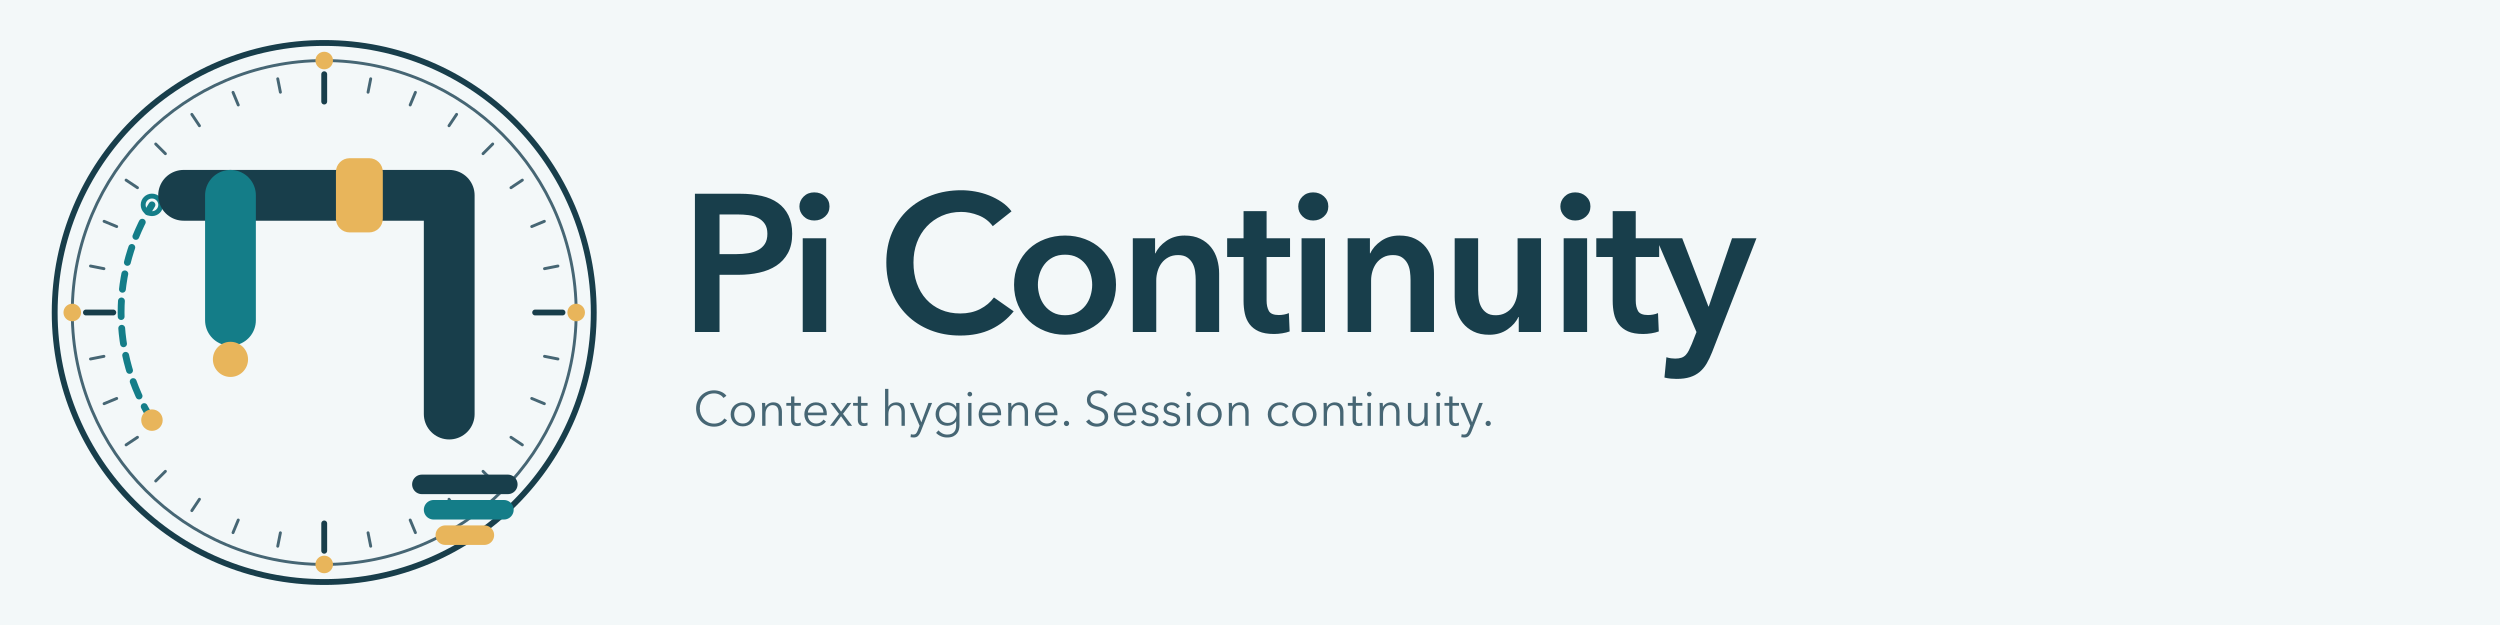
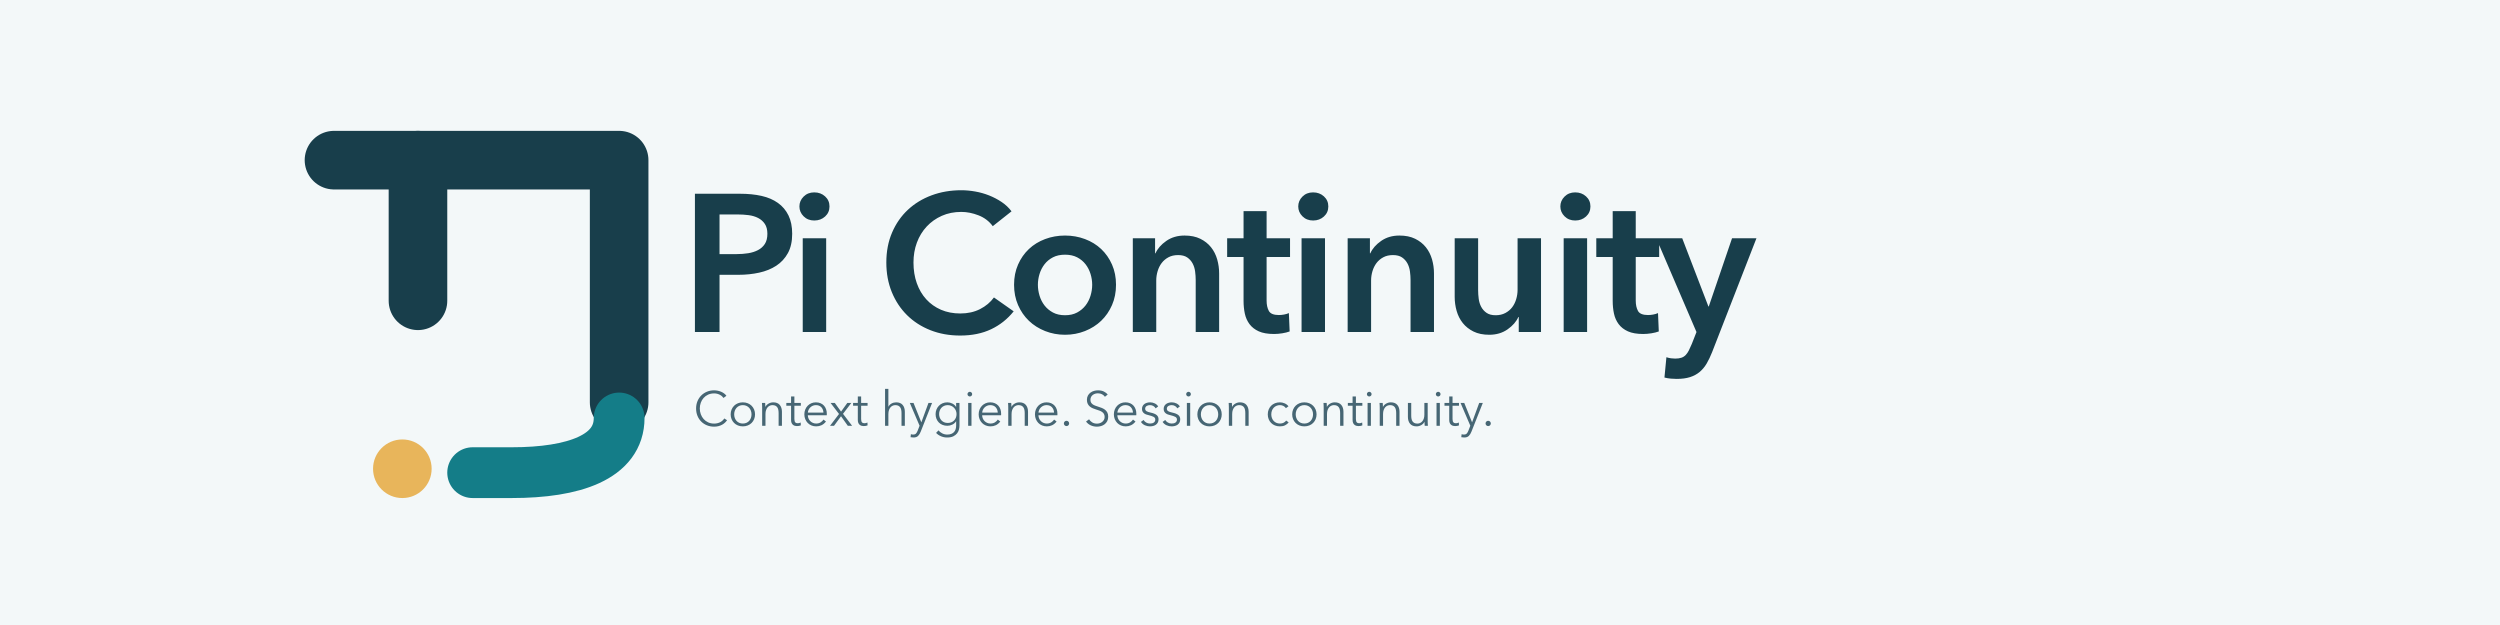
<svg xmlns="http://www.w3.org/2000/svg" width="1280" height="320" viewBox="0 0 1280 320" role="img" aria-labelledby="title description">
  <path fill="#f3f8f9" stroke="none" d="M 0 0 L 1280 0 L 1280 320 L 0 320 Z" />
-   <g transform="translate(6 0)">
+   <g transform="translate(84 0)">
    <g id="continuity-mark">
-       <circle cx="160" cy="160" r="138" fill="none" stroke="#183e4b" stroke-width="3" />
-       <circle cx="160" cy="160" r="129" fill="none" stroke="#466674" stroke-width="1.5" />
-       <path fill="none" stroke="#183e4b" stroke-width="3" stroke-linecap="round" d="M 160 38 L 160 52" />
-       <path fill="none" stroke="#466674" stroke-width="1.5" stroke-linecap="round" d="M 183.8 40.34 L 182.44 47.21" />
-       <path fill="none" stroke="#466674" stroke-width="1.5" stroke-linecap="round" d="M 206.69 47.29 L 204.01 53.75" />
-       <path fill="none" stroke="#466674" stroke-width="1.5" stroke-linecap="round" d="M 227.78 58.56 L 223.89 64.38" />
-       <path fill="none" stroke="#466674" stroke-width="1.5" stroke-linecap="round" d="M 246.27 73.73 L 241.32 78.68" />
-       <path fill="none" stroke="#466674" stroke-width="1.5" stroke-linecap="round" d="M 261.44 92.22 L 255.62 96.11" />
-       <path fill="none" stroke="#466674" stroke-width="1.5" stroke-linecap="round" d="M 272.71 113.31 L 266.25 115.99" />
-       <path fill="none" stroke="#466674" stroke-width="1.5" stroke-linecap="round" d="M 279.66 136.2 L 272.79 137.56" />
-       <path fill="none" stroke="#183e4b" stroke-width="3" stroke-linecap="round" d="M 282 160 L 268 160" />
-       <path fill="none" stroke="#466674" stroke-width="1.5" stroke-linecap="round" d="M 279.66 183.8 L 272.79 182.44" />
-       <path fill="none" stroke="#466674" stroke-width="1.5" stroke-linecap="round" d="M 272.71 206.69 L 266.25 204.01" />
-       <path fill="none" stroke="#466674" stroke-width="1.5" stroke-linecap="round" d="M 261.44 227.78 L 255.62 223.89" />
-       <path fill="none" stroke="#466674" stroke-width="1.5" stroke-linecap="round" d="M 246.27 246.27 L 241.32 241.32" />
-       <path fill="none" stroke="#466674" stroke-width="1.5" stroke-linecap="round" d="M 227.78 261.44 L 223.89 255.62" />
-       <path fill="none" stroke="#466674" stroke-width="1.5" stroke-linecap="round" d="M 206.69 272.71 L 204.01 266.25" />
-       <path fill="none" stroke="#466674" stroke-width="1.5" stroke-linecap="round" d="M 183.8 279.66 L 182.44 272.79" />
-       <path fill="none" stroke="#183e4b" stroke-width="3" stroke-linecap="round" d="M 160 282 L 160 268" />
-       <path fill="none" stroke="#466674" stroke-width="1.5" stroke-linecap="round" d="M 136.2 279.66 L 137.56 272.79" />
-       <path fill="none" stroke="#466674" stroke-width="1.5" stroke-linecap="round" d="M 113.31 272.71 L 115.99 266.25" />
-       <path fill="none" stroke="#466674" stroke-width="1.5" stroke-linecap="round" d="M 92.22 261.44 L 96.11 255.62" />
-       <path fill="none" stroke="#466674" stroke-width="1.5" stroke-linecap="round" d="M 73.73 246.27 L 78.68 241.32" />
-       <path fill="none" stroke="#466674" stroke-width="1.5" stroke-linecap="round" d="M 58.56 227.78 L 64.38 223.89" />
-       <path fill="none" stroke="#466674" stroke-width="1.5" stroke-linecap="round" d="M 47.29 206.69 L 53.75 204.01" />
-       <path fill="none" stroke="#466674" stroke-width="1.5" stroke-linecap="round" d="M 40.34 183.8 L 47.21 182.44" />
-       <path fill="none" stroke="#183e4b" stroke-width="3" stroke-linecap="round" d="M 38 160 L 52 160" />
-       <path fill="none" stroke="#466674" stroke-width="1.5" stroke-linecap="round" d="M 40.34 136.2 L 47.21 137.56" />
-       <path fill="none" stroke="#466674" stroke-width="1.5" stroke-linecap="round" d="M 47.29 113.31 L 53.75 115.99" />
-       <path fill="none" stroke="#466674" stroke-width="1.5" stroke-linecap="round" d="M 58.56 92.22 L 64.38 96.11" />
-       <path fill="none" stroke="#466674" stroke-width="1.5" stroke-linecap="round" d="M 73.73 73.73 L 78.68 78.68" />
-       <path fill="none" stroke="#466674" stroke-width="1.5" stroke-linecap="round" d="M 92.22 58.56 L 96.11 64.38" />
-       <path fill="none" stroke="#466674" stroke-width="1.5" stroke-linecap="round" d="M 113.31 47.29 L 115.99 53.75" />
-       <path fill="none" stroke="#466674" stroke-width="1.5" stroke-linecap="round" d="M 136.2 40.34 L 137.56 47.21" />
-       <circle cx="160" cy="31" r="4.5" fill="#e8b55b" stroke="none" />
-       <circle cx="289" cy="160" r="4.5" fill="#e8b55b" stroke="none" />
-       <circle cx="160" cy="289" r="4.5" fill="#e8b55b" stroke="none" />
-       <circle cx="31" cy="160" r="4.5" fill="#e8b55b" stroke="none" />
-       <path fill="none" stroke="#147d88" stroke-width="3.5" stroke-linecap="round" stroke-dasharray="8 6" d="M 71.8 215.11 A 104 104 0 0 1 71.8 104.89" />
-       <circle cx="71.8" cy="215.11" r="5.5" fill="#e8b55b" stroke="none" />
-       <circle cx="71.8" cy="104.89" r="4.5" fill="none" stroke="#147d88" stroke-width="2.5" />
-       <path fill="none" stroke="#183e4b" stroke-width="26" stroke-linecap="round" stroke-linejoin="round" d="M 88 100 L 224 100 L 224 212" />
-       <rect fill="#e8b55b" stroke="none" x="166" y="81" width="24" height="38" rx="7" />
-       <path fill="none" stroke="#147d88" stroke-width="26" stroke-linecap="round" d="M 112 100 L 112 164" />
-       <circle cx="112" cy="184" r="9" fill="#e8b55b" stroke="none" />
-       <path fill="none" stroke="#183e4b" stroke-width="10" stroke-linecap="round" d="M 210 248 L 254 248" />
-       <path fill="none" stroke="#147d88" stroke-width="10" stroke-linecap="round" d="M 216 261 L 252 261" />
-       <path fill="none" stroke="#e8b55b" stroke-width="10" stroke-linecap="round" d="M 222 274 L 242 274" />
+       <path fill="none" stroke="#183e4b" stroke-width="30" stroke-linecap="round" stroke-linejoin="round" d="M 87 82 L 233 82 L 233 206" />
+       <path fill="none" stroke="#183e4b" stroke-width="30" stroke-linecap="round" d="M 130 82 L 130 154" />
+       <path fill="none" stroke="#147d88" stroke-width="26" stroke-linecap="round" d="M 233 214 C 233 234 210 242 178 242 L 158 242" />
+       <circle cx="122" cy="240" r="15" fill="#e8b55b" stroke="none" />
    </g>
  </g>
  <g id="wordmark">
    <g>
      <path fill="#183e4b" stroke="none" d="M 355.8 99.2 L 378.9 99.2 Q 385 99.2 389.9 100.3 Q 394.8 101.4 398.3 103.9 Q 401.8 106.4 403.7 110.3 Q 405.6 114.2 405.6 119.7 Q 405.6 125.6 403.4 129.6 Q 401.2 133.6 397.45 136.05 Q 393.7 138.5 388.7 139.6 Q 383.7 140.7 378.1 140.7 L 368.4 140.7 L 368.4 170 L 355.8 170 L 355.8 99.2 Z M 377.2 130.1 Q 380.3 130.1 383.1 129.65 Q 385.9 129.2 388.1 128.05 Q 390.3 126.9 391.6 124.9 Q 392.9 122.9 392.9 119.7 Q 392.9 116.6 391.6 114.65 Q 390.3 112.7 388.15 111.6 Q 386 110.5 383.25 110.15 Q 380.5 109.8 377.6 109.8 L 368.4 109.8 L 368.4 130.1 L 377.2 130.1 Z M 411 122 L 423 122 L 423 170 L 411 170 L 411 122 Z M 409.3 105.7 Q 409.3 102.8 411.45 100.65 Q 413.6 98.5 416.9 98.5 Q 420.2 98.5 422.45 100.55 Q 424.7 102.6 424.7 105.7 Q 424.7 108.8 422.45 110.85 Q 420.2 112.9 416.9 112.9 Q 413.6 112.9 411.45 110.75 Q 409.3 108.6 409.3 105.7 Z M 508.3 115.8 Q 505.5 112 501 110.25 Q 496.5 108.5 492.2 108.5 Q 486.7 108.5 482.2 110.5 Q 477.7 112.5 474.45 116 Q 471.2 119.5 469.45 124.2 Q 467.7 128.9 467.7 134.4 Q 467.7 140.2 469.4 145 Q 471.1 149.8 474.25 153.25 Q 477.4 156.7 481.8 158.6 Q 486.2 160.5 491.7 160.5 Q 497.4 160.5 501.8 158.25 Q 506.2 156 508.9 152.3 L 519 159.4 Q 514.3 165.3 507.5 168.55 Q 500.7 171.8 491.6 171.8 Q 483.3 171.8 476.35 169.05 Q 469.4 166.3 464.4 161.35 Q 459.4 156.4 456.6 149.55 Q 453.8 142.7 453.8 134.4 Q 453.8 125.9 456.75 119.05 Q 459.7 112.2 464.85 107.4 Q 470 102.6 477 100 Q 484 97.4 492.2 97.4 Q 495.6 97.4 499.3 98.05 Q 503 98.7 506.4 100.05 Q 509.8 101.4 512.8 103.4 Q 515.8 105.4 517.9 108.2 L 508.3 115.8 Z M 519.2 145.8 Q 519.2 140.1 521.25 135.45 Q 523.3 130.8 526.8 127.5 Q 530.3 124.2 535.1 122.4 Q 539.9 120.6 545.3 120.6 Q 550.7 120.6 555.5 122.4 Q 560.3 124.2 563.8 127.5 Q 567.3 130.8 569.35 135.45 Q 571.4 140.1 571.4 145.8 Q 571.4 151.5 569.35 156.2 Q 567.3 160.9 563.8 164.25 Q 560.3 167.6 555.5 169.5 Q 550.7 171.4 545.3 171.4 Q 539.9 171.4 535.1 169.5 Q 530.3 167.6 526.8 164.25 Q 523.3 160.9 521.25 156.2 Q 519.2 151.5 519.2 145.8 Z M 531.4 145.8 Q 531.4 148.6 532.25 151.4 Q 533.1 154.2 534.8 156.4 Q 536.5 158.6 539.1 160 Q 541.7 161.4 545.3 161.4 Q 548.9 161.4 551.5 160 Q 554.1 158.6 555.8 156.4 Q 557.5 154.2 558.35 151.4 Q 559.2 148.6 559.2 145.8 Q 559.2 143 558.35 140.25 Q 557.5 137.5 555.8 135.3 Q 554.1 133.1 551.5 131.75 Q 548.9 130.4 545.3 130.4 Q 541.7 130.4 539.1 131.75 Q 536.5 133.1 534.8 135.3 Q 533.1 137.5 532.25 140.25 Q 531.4 143 531.4 145.8 Z M 580 122 L 591.4 122 L 591.4 129.7 L 591.6 129.7 Q 593.2 126.1 597.15 123.35 Q 601.1 120.6 606.5 120.6 Q 611.2 120.6 614.55 122.25 Q 617.9 123.9 620.05 126.6 Q 622.2 129.3 623.2 132.8 Q 624.2 136.3 624.2 140 L 624.2 170 L 612.2 170 L 612.2 143.4 Q 612.2 141.3 611.9 139 Q 611.6 136.7 610.6 134.85 Q 609.6 133 607.85 131.8 Q 606.1 130.6 603.2 130.6 Q 600.3 130.6 598.2 131.75 Q 596.1 132.9 594.75 134.7 Q 593.4 136.5 592.7 138.85 Q 592 141.2 592 143.6 L 592 170 L 580 170 L 580 122 Z M 628.3 131.6 L 628.3 122 L 636.7 122 L 636.7 108.1 L 648.5 108.1 L 648.5 122 L 660.5 122 L 660.5 131.6 L 648.5 131.6 L 648.5 153.9 Q 648.5 157.1 649.65 159.2 Q 650.8 161.3 654.8 161.3 Q 656 161.3 657.4 161.05 Q 658.8 160.8 659.9 160.3 L 660.3 169.7 Q 658.7 170.3 656.5 170.65 Q 654.3 171 652.3 171 Q 647.5 171 644.5 169.65 Q 641.5 168.3 639.75 165.95 Q 638 163.6 637.35 160.55 Q 636.7 157.5 636.7 154 L 636.7 131.6 L 628.3 131.6 Z M 666.4 122 L 678.4 122 L 678.4 170 L 666.4 170 L 666.4 122 Z M 664.7 105.7 Q 664.7 102.8 666.85 100.65 Q 669 98.5 672.3 98.5 Q 675.6 98.5 677.85 100.55 Q 680.1 102.6 680.1 105.7 Q 680.1 108.8 677.85 110.85 Q 675.6 112.9 672.3 112.9 Q 669 112.9 666.85 110.75 Q 664.7 108.6 664.7 105.7 Z M 690 122 L 701.4 122 L 701.4 129.7 L 701.6 129.7 Q 703.2 126.1 707.15 123.35 Q 711.1 120.6 716.5 120.6 Q 721.2 120.6 724.55 122.25 Q 727.9 123.9 730.05 126.6 Q 732.2 129.3 733.2 132.8 Q 734.2 136.3 734.2 140 L 734.2 170 L 722.2 170 L 722.2 143.4 Q 722.2 141.3 721.9 139 Q 721.6 136.7 720.6 134.85 Q 719.6 133 717.85 131.8 Q 716.1 130.6 713.2 130.6 Q 710.3 130.6 708.2 131.75 Q 706.1 132.9 704.75 134.7 Q 703.4 136.5 702.7 138.85 Q 702 141.2 702 143.6 L 702 170 L 690 170 L 690 122 Z M 789 170 L 777.6 170 L 777.6 162.3 L 777.4 162.3 Q 775.8 165.9 771.85 168.65 Q 767.9 171.4 762.5 171.4 Q 757.8 171.4 754.45 169.75 Q 751.1 168.1 748.95 165.4 Q 746.8 162.7 745.8 159.2 Q 744.8 155.7 744.8 152 L 744.8 122 L 756.8 122 L 756.8 148.6 Q 756.8 150.7 757.1 153 Q 757.4 155.3 758.4 157.15 Q 759.4 159 761.15 160.2 Q 762.9 161.4 765.8 161.4 Q 768.6 161.4 770.75 160.25 Q 772.9 159.1 774.25 157.3 Q 775.6 155.5 776.3 153.15 Q 777 150.8 777 148.4 L 777 122 L 789 122 L 789 170 Z M 800.6 122 L 812.6 122 L 812.6 170 L 800.6 170 L 800.6 122 Z M 798.9 105.7 Q 798.9 102.8 801.05 100.65 Q 803.2 98.5 806.5 98.5 Q 809.8 98.5 812.05 100.55 Q 814.3 102.6 814.3 105.7 Q 814.3 108.8 812.05 110.85 Q 809.8 112.9 806.5 112.9 Q 803.2 112.9 801.05 110.75 Q 798.9 108.6 798.9 105.7 Z M 817.3 131.6 L 817.3 122 L 825.7 122 L 825.7 108.1 L 837.5 108.1 L 837.5 122 L 849.5 122 L 849.5 131.6 L 837.5 131.6 L 837.5 153.9 Q 837.5 157.1 838.65 159.2 Q 839.8 161.3 843.8 161.3 Q 845 161.3 846.4 161.05 Q 847.8 160.8 848.9 160.3 L 849.3 169.7 Q 847.7 170.3 845.5 170.65 Q 843.3 171 841.3 171 Q 836.5 171 833.5 169.65 Q 830.5 168.3 828.75 165.95 Q 827 163.6 826.35 160.55 Q 825.7 157.5 825.7 154 L 825.7 131.6 L 817.3 131.6 Z M 848 122 L 861.3 122 L 874.7 156.9 L 874.9 156.9 L 886.8 122 L 899.3 122 L 876.6 180.3 Q 875.3 183.6 873.8 186.15 Q 872.3 188.7 870.2 190.45 Q 868.1 192.2 865.25 193.1 Q 862.4 194 858.4 194 Q 856.9 194 855.35 193.85 Q 853.8 193.7 852.2 193.3 L 853.2 182.9 Q 854.4 183.3 855.55 183.45 Q 856.7 183.6 857.7 183.6 Q 859.6 183.6 860.9 183.15 Q 862.2 182.7 863.1 181.75 Q 864 180.8 864.7 179.4 Q 865.4 178 866.2 176.1 L 868.6 170 L 848 122 Z" />
    </g>
  </g>
  <g id="descriptor">
    <g>
      <path fill="#466674" stroke="none" d="M 372.25 215.15 Q 371.8 215.825 371.163 216.425 Q 370.525 217.025 369.688 217.475 Q 368.85 217.925 367.838 218.188 Q 366.825 218.45 365.625 218.45 Q 363.625 218.45 361.925 217.75 Q 360.225 217.05 359 215.813 Q 357.775 214.575 357.087 212.875 Q 356.4 211.175 356.4 209.15 Q 356.4 207.125 357.1 205.425 Q 357.8 203.725 359.038 202.488 Q 360.275 201.25 361.962 200.55 Q 363.65 199.85 365.625 199.85 Q 366.6 199.85 367.538 200.05 Q 368.475 200.25 369.3 200.612 Q 370.125 200.975 370.8 201.488 Q 371.475 202 371.925 202.65 L 370.425 203.75 Q 370.15 203.325 369.688 202.9 Q 369.225 202.475 368.6 202.15 Q 367.975 201.825 367.238 201.625 Q 366.5 201.425 365.65 201.425 Q 363.925 201.425 362.563 202.05 Q 361.2 202.675 360.25 203.738 Q 359.3 204.8 358.8 206.2 Q 358.3 207.6 358.3 209.15 Q 358.3 210.7 358.813 212.1 Q 359.325 213.5 360.275 214.563 Q 361.225 215.625 362.587 216.25 Q 363.95 216.875 365.65 216.875 Q 367.175 216.875 368.55 216.25 Q 369.925 215.625 370.85 214.25 L 372.25 215.15 Z M 386.575 212.15 Q 386.575 213.475 386.112 214.6 Q 385.65 215.725 384.825 216.55 Q 384 217.375 382.85 217.837 Q 381.7 218.3 380.325 218.3 Q 378.975 218.3 377.825 217.837 Q 376.675 217.375 375.85 216.55 Q 375.025 215.725 374.563 214.6 Q 374.1 213.475 374.1 212.15 Q 374.1 210.825 374.563 209.7 Q 375.025 208.575 375.85 207.75 Q 376.675 206.925 377.825 206.462 Q 378.975 206 380.325 206 Q 381.7 206 382.85 206.462 Q 384 206.925 384.825 207.75 Q 385.65 208.575 386.112 209.7 Q 386.575 210.825 386.575 212.15 Z M 384.775 212.15 Q 384.775 211.175 384.462 210.313 Q 384.15 209.45 383.575 208.813 Q 383 208.175 382.175 207.8 Q 381.35 207.425 380.325 207.425 Q 379.3 207.425 378.488 207.8 Q 377.675 208.175 377.1 208.813 Q 376.525 209.45 376.212 210.313 Q 375.9 211.175 375.9 212.15 Q 375.9 213.125 376.212 213.988 Q 376.525 214.85 377.1 215.488 Q 377.675 216.125 378.488 216.488 Q 379.3 216.85 380.325 216.85 Q 381.35 216.85 382.175 216.488 Q 383 216.125 383.575 215.488 Q 384.15 214.85 384.462 213.988 Q 384.775 213.125 384.775 212.15 Z M 391.75 206.3 Q 391.8 206.775 391.825 207.35 Q 391.85 207.925 391.85 208.3 L 391.9 208.3 Q 392.4 207.275 393.525 206.638 Q 394.65 206 395.9 206 Q 398.125 206 399.238 207.325 Q 400.35 208.65 400.35 210.825 L 400.35 218 L 398.65 218 L 398.65 211.525 Q 398.65 210.6 398.5 209.85 Q 398.35 209.1 397.987 208.563 Q 397.625 208.025 397.012 207.725 Q 396.4 207.425 395.475 207.425 Q 394.8 207.425 394.163 207.7 Q 393.525 207.975 393.025 208.537 Q 392.525 209.1 392.225 209.963 Q 391.925 210.825 391.925 212 L 391.925 218 L 390.225 218 L 390.225 208.875 Q 390.225 208.4 390.2 207.65 Q 390.175 206.9 390.125 206.3 L 391.75 206.3 Z M 410.025 207.725 L 406.725 207.725 L 406.725 214.55 Q 406.725 215.2 406.85 215.625 Q 406.975 216.05 407.212 216.287 Q 407.45 216.525 407.775 216.612 Q 408.1 216.7 408.475 216.7 Q 408.825 216.7 409.212 216.6 Q 409.6 216.5 409.95 216.325 L 410.025 217.8 Q 409.575 217.975 409.087 218.063 Q 408.6 218.15 408.025 218.15 Q 407.55 218.15 407.025 218.025 Q 406.5 217.9 406.05 217.55 Q 405.6 217.2 405.313 216.6 Q 405.025 216 405.025 215.025 L 405.025 207.725 L 402.6 207.725 L 402.6 206.3 L 405.025 206.3 L 405.025 203 L 406.725 203 L 406.725 206.3 L 410.025 206.3 L 410.025 207.725 Z M 421.6 211.25 Q 421.525 209.6 420.538 208.512 Q 419.55 207.425 417.725 207.425 Q 416.875 207.425 416.15 207.738 Q 415.425 208.05 414.875 208.588 Q 414.325 209.125 414 209.813 Q 413.675 210.5 413.625 211.25 L 421.6 211.25 Z M 423.325 211.8 Q 423.325 211.975 423.325 212.175 Q 423.325 212.375 423.3 212.6 L 413.6 212.6 Q 413.625 213.475 413.95 214.25 Q 414.275 215.025 414.85 215.6 Q 415.425 216.175 416.2 216.512 Q 416.975 216.85 417.875 216.85 Q 419.2 216.85 420.163 216.238 Q 421.125 215.625 421.625 214.825 L 422.9 215.825 Q 421.85 217.15 420.587 217.725 Q 419.325 218.3 417.875 218.3 Q 416.575 218.3 415.462 217.837 Q 414.35 217.375 413.55 216.55 Q 412.75 215.725 412.288 214.6 Q 411.825 213.475 411.825 212.15 Q 411.825 210.825 412.275 209.7 Q 412.725 208.575 413.525 207.75 Q 414.325 206.925 415.4 206.462 Q 416.475 206 417.725 206 Q 419.1 206 420.15 206.462 Q 421.2 206.925 421.9 207.713 Q 422.6 208.5 422.962 209.55 Q 423.325 210.6 423.325 211.8 Z M 429.575 211.95 L 425.25 206.3 L 427.425 206.3 L 430.625 210.75 L 433.825 206.3 L 435.875 206.3 L 431.625 211.875 L 436.275 218 L 434.075 218 L 430.6 213.125 L 427.025 218 L 424.975 218 L 429.575 211.95 Z M 444.2 207.725 L 440.9 207.725 L 440.9 214.55 Q 440.9 215.2 441.025 215.625 Q 441.15 216.05 441.387 216.287 Q 441.625 216.525 441.95 216.612 Q 442.275 216.7 442.65 216.7 Q 443 216.7 443.387 216.6 Q 443.775 216.5 444.125 216.325 L 444.2 217.8 Q 443.75 217.975 443.262 218.063 Q 442.775 218.15 442.2 218.15 Q 441.725 218.15 441.2 218.025 Q 440.675 217.9 440.225 217.55 Q 439.775 217.2 439.488 216.6 Q 439.2 216 439.2 215.025 L 439.2 207.725 L 436.775 207.725 L 436.775 206.3 L 439.2 206.3 L 439.2 203 L 440.9 203 L 440.9 206.3 L 444.2 206.3 L 444.2 207.725 Z M 454.9 208.225 Q 455.375 207.2 456.475 206.6 Q 457.575 206 458.825 206 Q 461.05 206 462.163 207.325 Q 463.275 208.65 463.275 210.825 L 463.275 218 L 461.575 218 L 461.575 211.525 Q 461.575 210.6 461.425 209.85 Q 461.275 209.1 460.913 208.563 Q 460.55 208.025 459.938 207.725 Q 459.325 207.425 458.4 207.425 Q 457.725 207.425 457.087 207.7 Q 456.45 207.975 455.95 208.537 Q 455.45 209.1 455.15 209.963 Q 454.85 210.825 454.85 212 L 454.85 218 L 453.15 218 L 453.15 199.1 L 454.85 199.1 L 454.85 208.225 L 454.9 208.225 Z M 471.7 216.175 L 471.75 216.175 L 475.375 206.3 L 477.225 206.3 L 471.4 221.025 Q 470.875 222.375 470.063 223.188 Q 469.25 224 467.725 224 Q 466.95 224 466.2 223.85 L 466.375 222.3 Q 466.975 222.5 467.625 222.5 Q 468.5 222.5 469 221.962 Q 469.5 221.425 469.875 220.425 L 470.825 217.975 L 465.825 206.3 L 467.725 206.3 L 471.7 216.175 Z M 480.5 220.35 Q 481.2 221.25 482.413 221.875 Q 483.625 222.5 484.975 222.5 Q 486.225 222.5 487.1 222.137 Q 487.975 221.775 488.512 221.15 Q 489.05 220.525 489.3 219.688 Q 489.55 218.85 489.55 217.9 L 489.55 215.7 L 489.5 215.7 Q 488.825 216.8 487.588 217.4 Q 486.35 218 485.075 218 Q 483.7 218 482.587 217.55 Q 481.475 217.1 480.688 216.313 Q 479.9 215.525 479.462 214.425 Q 479.025 213.325 479.025 212.05 Q 479.025 210.8 479.462 209.7 Q 479.9 208.6 480.688 207.775 Q 481.475 206.95 482.587 206.475 Q 483.7 206 485.075 206 Q 486.35 206 487.575 206.6 Q 488.8 207.2 489.5 208.325 L 489.55 208.325 L 489.55 206.3 L 491.25 206.3 L 491.25 217.9 Q 491.25 218.85 490.988 219.925 Q 490.725 221 490.012 221.9 Q 489.3 222.8 488.075 223.4 Q 486.85 224 484.9 224 Q 483.275 224 481.8 223.375 Q 480.325 222.75 479.275 221.65 L 480.5 220.35 Z M 480.825 212 Q 480.825 212.925 481.125 213.75 Q 481.425 214.575 481.988 215.2 Q 482.55 215.825 483.375 216.188 Q 484.2 216.55 485.25 216.55 Q 486.225 216.55 487.05 216.225 Q 487.875 215.9 488.475 215.3 Q 489.075 214.7 489.413 213.863 Q 489.75 213.025 489.75 212 Q 489.75 211.075 489.413 210.25 Q 489.075 209.425 488.475 208.8 Q 487.875 208.175 487.05 207.8 Q 486.225 207.425 485.25 207.425 Q 484.2 207.425 483.375 207.8 Q 482.55 208.175 481.988 208.8 Q 481.425 209.425 481.125 210.25 Q 480.825 211.075 480.825 212 Z M 497.4 218 L 495.7 218 L 495.7 206.3 L 497.4 206.3 L 497.4 218 Z M 497.75 201.8 Q 497.75 202.325 497.375 202.662 Q 497 203 496.55 203 Q 496.1 203 495.725 202.662 Q 495.35 202.325 495.35 201.8 Q 495.35 201.275 495.725 200.938 Q 496.1 200.6 496.55 200.6 Q 497 200.6 497.375 200.938 Q 497.75 201.275 497.75 201.8 Z M 510.85 211.25 Q 510.775 209.6 509.788 208.512 Q 508.8 207.425 506.975 207.425 Q 506.125 207.425 505.4 207.738 Q 504.675 208.05 504.125 208.588 Q 503.575 209.125 503.25 209.813 Q 502.925 210.5 502.875 211.25 L 510.85 211.25 Z M 512.575 211.8 Q 512.575 211.975 512.575 212.175 Q 512.575 212.375 512.55 212.6 L 502.85 212.6 Q 502.875 213.475 503.2 214.25 Q 503.525 215.025 504.1 215.6 Q 504.675 216.175 505.45 216.512 Q 506.225 216.85 507.125 216.85 Q 508.45 216.85 509.413 216.238 Q 510.375 215.625 510.875 214.825 L 512.15 215.825 Q 511.1 217.15 509.838 217.725 Q 508.575 218.3 507.125 218.3 Q 505.825 218.3 504.713 217.837 Q 503.6 217.375 502.8 216.55 Q 502 215.725 501.538 214.6 Q 501.075 213.475 501.075 212.15 Q 501.075 210.825 501.525 209.7 Q 501.975 208.575 502.775 207.75 Q 503.575 206.925 504.65 206.462 Q 505.725 206 506.975 206 Q 508.35 206 509.4 206.462 Q 510.45 206.925 511.15 207.713 Q 511.85 208.5 512.212 209.55 Q 512.575 210.6 512.575 211.8 Z M 517.75 206.3 Q 517.8 206.775 517.825 207.35 Q 517.85 207.925 517.85 208.3 L 517.9 208.3 Q 518.4 207.275 519.525 206.638 Q 520.65 206 521.9 206 Q 524.125 206 525.237 207.325 Q 526.35 208.65 526.35 210.825 L 526.35 218 L 524.65 218 L 524.65 211.525 Q 524.65 210.6 524.5 209.85 Q 524.35 209.1 523.987 208.563 Q 523.625 208.025 523.013 207.725 Q 522.4 207.425 521.475 207.425 Q 520.8 207.425 520.163 207.7 Q 519.525 207.975 519.025 208.537 Q 518.525 209.1 518.225 209.963 Q 517.925 210.825 517.925 212 L 517.925 218 L 516.225 218 L 516.225 208.875 Q 516.225 208.4 516.2 207.65 Q 516.175 206.9 516.125 206.3 L 517.75 206.3 Z M 539.675 211.25 Q 539.6 209.6 538.612 208.512 Q 537.625 207.425 535.8 207.425 Q 534.95 207.425 534.225 207.738 Q 533.5 208.05 532.95 208.588 Q 532.4 209.125 532.075 209.813 Q 531.75 210.5 531.7 211.25 L 539.675 211.25 Z M 541.4 211.8 Q 541.4 211.975 541.4 212.175 Q 541.4 212.375 541.375 212.6 L 531.675 212.6 Q 531.7 213.475 532.025 214.25 Q 532.35 215.025 532.925 215.6 Q 533.5 216.175 534.275 216.512 Q 535.05 216.85 535.95 216.85 Q 537.275 216.85 538.237 216.238 Q 539.2 215.625 539.7 214.825 L 540.975 215.825 Q 539.925 217.15 538.663 217.725 Q 537.4 218.3 535.95 218.3 Q 534.65 218.3 533.538 217.837 Q 532.425 217.375 531.625 216.55 Q 530.825 215.725 530.362 214.6 Q 529.9 213.475 529.9 212.15 Q 529.9 210.825 530.35 209.7 Q 530.8 208.575 531.6 207.75 Q 532.4 206.925 533.475 206.462 Q 534.55 206 535.8 206 Q 537.175 206 538.225 206.462 Q 539.275 206.925 539.975 207.713 Q 540.675 208.5 541.038 209.55 Q 541.4 210.6 541.4 211.8 Z M 547.4 216.8 Q 547.4 217.325 547.025 217.738 Q 546.65 218.15 546.05 218.15 Q 545.45 218.15 545.075 217.738 Q 544.7 217.325 544.7 216.8 Q 544.7 216.275 545.075 215.863 Q 545.45 215.45 546.05 215.45 Q 546.65 215.45 547.025 215.863 Q 547.4 216.275 547.4 216.8 Z M 565.725 203.15 Q 565.15 202.35 564.25 201.863 Q 563.35 201.375 562.075 201.375 Q 561.425 201.375 560.75 201.575 Q 560.075 201.775 559.525 202.188 Q 558.975 202.6 558.638 203.225 Q 558.3 203.85 558.3 204.7 Q 558.3 205.55 558.625 206.1 Q 558.95 206.65 559.487 207.037 Q 560.025 207.425 560.712 207.675 Q 561.4 207.925 562.15 208.175 Q 563.075 208.475 564.013 208.825 Q 564.95 209.175 565.7 209.738 Q 566.45 210.3 566.925 211.162 Q 567.4 212.025 567.4 213.35 Q 567.4 214.675 566.888 215.637 Q 566.375 216.6 565.563 217.225 Q 564.75 217.85 563.712 218.15 Q 562.675 218.45 561.625 218.45 Q 560.825 218.45 560.025 218.287 Q 559.225 218.125 558.5 217.8 Q 557.775 217.475 557.15 216.975 Q 556.525 216.475 556.05 215.825 L 557.6 214.675 Q 558.175 215.625 559.212 216.262 Q 560.25 216.9 561.65 216.9 Q 562.325 216.9 563.025 216.688 Q 563.725 216.475 564.288 216.037 Q 564.85 215.6 565.212 214.963 Q 565.575 214.325 565.575 213.475 Q 565.575 212.55 565.212 211.938 Q 564.85 211.325 564.25 210.912 Q 563.65 210.5 562.875 210.225 Q 562.1 209.95 561.25 209.675 Q 560.375 209.4 559.525 209.05 Q 558.675 208.7 558 208.137 Q 557.325 207.575 556.913 206.75 Q 556.5 205.925 556.5 204.725 Q 556.5 203.45 557.013 202.525 Q 557.525 201.6 558.35 201 Q 559.175 200.4 560.175 200.125 Q 561.175 199.85 562.15 199.85 Q 563.95 199.85 565.225 200.488 Q 566.5 201.125 567.15 202 L 565.725 203.15 Z M 580.075 211.25 Q 580 209.6 579.013 208.512 Q 578.025 207.425 576.2 207.425 Q 575.35 207.425 574.625 207.738 Q 573.9 208.05 573.35 208.588 Q 572.8 209.125 572.475 209.813 Q 572.15 210.5 572.1 211.25 L 580.075 211.25 Z M 581.8 211.8 Q 581.8 211.975 581.8 212.175 Q 581.8 212.375 581.775 212.6 L 572.075 212.6 Q 572.1 213.475 572.425 214.25 Q 572.75 215.025 573.325 215.6 Q 573.9 216.175 574.675 216.512 Q 575.45 216.85 576.35 216.85 Q 577.675 216.85 578.638 216.238 Q 579.6 215.625 580.1 214.825 L 581.375 215.825 Q 580.325 217.15 579.063 217.725 Q 577.8 218.3 576.35 218.3 Q 575.05 218.3 573.938 217.837 Q 572.825 217.375 572.025 216.55 Q 571.225 215.725 570.763 214.6 Q 570.3 213.475 570.3 212.15 Q 570.3 210.825 570.75 209.7 Q 571.2 208.575 572 207.75 Q 572.8 206.925 573.875 206.462 Q 574.95 206 576.2 206 Q 577.575 206 578.625 206.462 Q 579.675 206.925 580.375 207.713 Q 581.075 208.5 581.438 209.55 Q 581.8 210.6 581.8 211.8 Z M 591.675 209.075 Q 591.3 208.35 590.538 207.887 Q 589.775 207.425 588.8 207.425 Q 588.35 207.425 587.9 207.525 Q 587.45 207.625 587.1 207.85 Q 586.75 208.075 586.538 208.425 Q 586.325 208.775 586.325 209.25 Q 586.325 210.075 587 210.513 Q 587.675 210.95 589.125 211.25 Q 591.2 211.675 592.188 212.488 Q 593.175 213.3 593.175 214.675 Q 593.175 215.675 592.788 216.363 Q 592.4 217.05 591.775 217.488 Q 591.15 217.925 590.363 218.113 Q 589.575 218.3 588.775 218.3 Q 587.45 218.3 586.2 217.75 Q 584.95 217.2 584.15 216.025 L 585.5 215.025 Q 585.95 215.8 586.825 216.325 Q 587.7 216.85 588.75 216.85 Q 589.3 216.85 589.8 216.75 Q 590.3 216.65 590.675 216.4 Q 591.05 216.15 591.275 215.762 Q 591.5 215.375 591.5 214.8 Q 591.5 213.875 590.613 213.413 Q 589.725 212.95 588.05 212.55 Q 587.525 212.425 586.938 212.238 Q 586.35 212.05 585.85 211.688 Q 585.35 211.325 585.025 210.775 Q 584.7 210.225 584.7 209.4 Q 584.7 208.5 585.05 207.863 Q 585.4 207.225 585.988 206.813 Q 586.575 206.4 587.325 206.2 Q 588.075 206 588.875 206 Q 590.1 206 591.25 206.55 Q 592.4 207.1 592.975 208.1 L 591.675 209.075 Z M 602.775 209.075 Q 602.4 208.35 601.638 207.887 Q 600.875 207.425 599.9 207.425 Q 599.45 207.425 599 207.525 Q 598.55 207.625 598.2 207.85 Q 597.85 208.075 597.638 208.425 Q 597.425 208.775 597.425 209.25 Q 597.425 210.075 598.1 210.513 Q 598.775 210.95 600.225 211.25 Q 602.3 211.675 603.288 212.488 Q 604.275 213.3 604.275 214.675 Q 604.275 215.675 603.888 216.363 Q 603.5 217.05 602.875 217.488 Q 602.25 217.925 601.462 218.113 Q 600.675 218.3 599.875 218.3 Q 598.55 218.3 597.3 217.75 Q 596.05 217.2 595.25 216.025 L 596.6 215.025 Q 597.05 215.8 597.925 216.325 Q 598.8 216.85 599.85 216.85 Q 600.4 216.85 600.9 216.75 Q 601.4 216.65 601.775 216.4 Q 602.15 216.15 602.375 215.762 Q 602.6 215.375 602.6 214.8 Q 602.6 213.875 601.712 213.413 Q 600.825 212.95 599.15 212.55 Q 598.625 212.425 598.038 212.238 Q 597.45 212.05 596.95 211.688 Q 596.45 211.325 596.125 210.775 Q 595.8 210.225 595.8 209.4 Q 595.8 208.5 596.15 207.863 Q 596.5 207.225 597.087 206.813 Q 597.675 206.4 598.425 206.2 Q 599.175 206 599.975 206 Q 601.2 206 602.35 206.55 Q 603.5 207.1 604.075 208.1 L 602.775 209.075 Z M 609.375 218 L 607.675 218 L 607.675 206.3 L 609.375 206.3 L 609.375 218 Z M 609.725 201.8 Q 609.725 202.325 609.35 202.662 Q 608.975 203 608.525 203 Q 608.075 203 607.7 202.662 Q 607.325 202.325 607.325 201.8 Q 607.325 201.275 607.7 200.938 Q 608.075 200.6 608.525 200.6 Q 608.975 200.6 609.35 200.938 Q 609.725 201.275 609.725 201.8 Z M 625.525 212.15 Q 625.525 213.475 625.063 214.6 Q 624.6 215.725 623.775 216.55 Q 622.95 217.375 621.8 217.837 Q 620.65 218.3 619.275 218.3 Q 617.925 218.3 616.775 217.837 Q 615.625 217.375 614.8 216.55 Q 613.975 215.725 613.513 214.6 Q 613.05 213.475 613.05 212.15 Q 613.05 210.825 613.513 209.7 Q 613.975 208.575 614.8 207.75 Q 615.625 206.925 616.775 206.462 Q 617.925 206 619.275 206 Q 620.65 206 621.8 206.462 Q 622.95 206.925 623.775 207.75 Q 624.6 208.575 625.063 209.7 Q 625.525 210.825 625.525 212.15 Z M 623.725 212.15 Q 623.725 211.175 623.413 210.313 Q 623.1 209.45 622.525 208.813 Q 621.95 208.175 621.125 207.8 Q 620.3 207.425 619.275 207.425 Q 618.25 207.425 617.438 207.8 Q 616.625 208.175 616.05 208.813 Q 615.475 209.45 615.163 210.313 Q 614.85 211.175 614.85 212.15 Q 614.85 213.125 615.163 213.988 Q 615.475 214.85 616.05 215.488 Q 616.625 216.125 617.438 216.488 Q 618.25 216.85 619.275 216.85 Q 620.3 216.85 621.125 216.488 Q 621.95 216.125 622.525 215.488 Q 623.1 214.85 623.413 213.988 Q 623.725 213.125 623.725 212.15 Z M 630.7 206.3 Q 630.75 206.775 630.775 207.35 Q 630.8 207.925 630.8 208.3 L 630.85 208.3 Q 631.35 207.275 632.475 206.638 Q 633.6 206 634.85 206 Q 637.075 206 638.188 207.325 Q 639.3 208.65 639.3 210.825 L 639.3 218 L 637.6 218 L 637.6 211.525 Q 637.6 210.6 637.45 209.85 Q 637.3 209.1 636.938 208.563 Q 636.575 208.025 635.962 207.725 Q 635.35 207.425 634.425 207.425 Q 633.75 207.425 633.113 207.7 Q 632.475 207.975 631.975 208.537 Q 631.475 209.1 631.175 209.963 Q 630.875 210.825 630.875 212 L 630.875 218 L 629.175 218 L 629.175 208.875 Q 629.175 208.4 629.15 207.65 Q 629.125 206.9 629.075 206.3 L 630.7 206.3 Z M 658.375 208.975 Q 657.95 208.3 657.138 207.863 Q 656.325 207.425 655.375 207.425 Q 654.35 207.425 653.525 207.787 Q 652.7 208.15 652.113 208.787 Q 651.525 209.425 651.212 210.287 Q 650.9 211.15 650.9 212.15 Q 650.9 213.15 651.212 214 Q 651.525 214.85 652.1 215.488 Q 652.675 216.125 653.5 216.488 Q 654.325 216.85 655.35 216.85 Q 656.475 216.85 657.25 216.425 Q 658.025 216 658.525 215.325 L 659.8 216.275 Q 659.05 217.2 657.962 217.75 Q 656.875 218.3 655.35 218.3 Q 653.925 218.3 652.775 217.837 Q 651.625 217.375 650.813 216.55 Q 650 215.725 649.55 214.6 Q 649.1 213.475 649.1 212.15 Q 649.1 210.825 649.55 209.7 Q 650 208.575 650.813 207.75 Q 651.625 206.925 652.775 206.462 Q 653.925 206 655.35 206 Q 656.525 206 657.738 206.512 Q 658.95 207.025 659.7 208.025 L 658.375 208.975 Z M 674.075 212.15 Q 674.075 213.475 673.613 214.6 Q 673.15 215.725 672.325 216.55 Q 671.5 217.375 670.35 217.837 Q 669.2 218.3 667.825 218.3 Q 666.475 218.3 665.325 217.837 Q 664.175 217.375 663.35 216.55 Q 662.525 215.725 662.063 214.6 Q 661.6 213.475 661.6 212.15 Q 661.6 210.825 662.063 209.7 Q 662.525 208.575 663.35 207.75 Q 664.175 206.925 665.325 206.462 Q 666.475 206 667.825 206 Q 669.2 206 670.35 206.462 Q 671.5 206.925 672.325 207.75 Q 673.15 208.575 673.613 209.7 Q 674.075 210.825 674.075 212.15 Z M 672.275 212.15 Q 672.275 211.175 671.962 210.313 Q 671.65 209.45 671.075 208.813 Q 670.5 208.175 669.675 207.8 Q 668.85 207.425 667.825 207.425 Q 666.8 207.425 665.988 207.8 Q 665.175 208.175 664.6 208.813 Q 664.025 209.45 663.712 210.313 Q 663.4 211.175 663.4 212.15 Q 663.4 213.125 663.712 213.988 Q 664.025 214.85 664.6 215.488 Q 665.175 216.125 665.988 216.488 Q 666.8 216.85 667.825 216.85 Q 668.85 216.85 669.675 216.488 Q 670.5 216.125 671.075 215.488 Q 671.65 214.85 671.962 213.988 Q 672.275 213.125 672.275 212.15 Z M 679.25 206.3 Q 679.3 206.775 679.325 207.35 Q 679.35 207.925 679.35 208.3 L 679.4 208.3 Q 679.9 207.275 681.025 206.638 Q 682.15 206 683.4 206 Q 685.625 206 686.738 207.325 Q 687.85 208.65 687.85 210.825 L 687.85 218 L 686.15 218 L 686.15 211.525 Q 686.15 210.6 686 209.85 Q 685.85 209.1 685.488 208.563 Q 685.125 208.025 684.513 207.725 Q 683.9 207.425 682.975 207.425 Q 682.3 207.425 681.663 207.7 Q 681.025 207.975 680.525 208.537 Q 680.025 209.1 679.725 209.963 Q 679.425 210.825 679.425 212 L 679.425 218 L 677.725 218 L 677.725 208.875 Q 677.725 208.4 677.7 207.65 Q 677.675 206.9 677.625 206.3 L 679.25 206.3 Z M 697.525 207.725 L 694.225 207.725 L 694.225 214.55 Q 694.225 215.2 694.35 215.625 Q 694.475 216.05 694.712 216.287 Q 694.95 216.525 695.275 216.612 Q 695.6 216.7 695.975 216.7 Q 696.325 216.7 696.713 216.6 Q 697.1 216.5 697.45 216.325 L 697.525 217.8 Q 697.075 217.975 696.587 218.063 Q 696.1 218.15 695.525 218.15 Q 695.05 218.15 694.525 218.025 Q 694 217.9 693.55 217.55 Q 693.1 217.2 692.813 216.6 Q 692.525 216 692.525 215.025 L 692.525 207.725 L 690.1 207.725 L 690.1 206.3 L 692.525 206.3 L 692.525 203 L 694.225 203 L 694.225 206.3 L 697.525 206.3 L 697.525 207.725 Z M 701.9 218 L 700.2 218 L 700.2 206.3 L 701.9 206.3 L 701.9 218 Z M 702.25 201.8 Q 702.25 202.325 701.875 202.662 Q 701.5 203 701.05 203 Q 700.6 203 700.225 202.662 Q 699.85 202.325 699.85 201.8 Q 699.85 201.275 700.225 200.938 Q 700.6 200.6 701.05 200.6 Q 701.5 200.6 701.875 200.938 Q 702.25 201.275 702.25 201.8 Z M 707.95 206.3 Q 708 206.775 708.025 207.35 Q 708.05 207.925 708.05 208.3 L 708.1 208.3 Q 708.6 207.275 709.725 206.638 Q 710.85 206 712.1 206 Q 714.325 206 715.438 207.325 Q 716.55 208.65 716.55 210.825 L 716.55 218 L 714.85 218 L 714.85 211.525 Q 714.85 210.6 714.7 209.85 Q 714.55 209.1 714.188 208.563 Q 713.825 208.025 713.213 207.725 Q 712.6 207.425 711.675 207.425 Q 711 207.425 710.362 207.7 Q 709.725 207.975 709.225 208.537 Q 708.725 209.1 708.425 209.963 Q 708.125 210.825 708.125 212 L 708.125 218 L 706.425 218 L 706.425 208.875 Q 706.425 208.4 706.4 207.65 Q 706.375 206.9 706.325 206.3 L 707.95 206.3 Z M 729.45 218 Q 729.4 217.525 729.375 216.95 Q 729.35 216.375 729.35 216 L 729.3 216 Q 728.8 217.025 727.675 217.662 Q 726.55 218.3 725.3 218.3 Q 723.075 218.3 721.962 216.975 Q 720.85 215.65 720.85 213.475 L 720.85 206.3 L 722.55 206.3 L 722.55 212.775 Q 722.55 213.7 722.7 214.45 Q 722.85 215.2 723.212 215.738 Q 723.575 216.275 724.187 216.575 Q 724.8 216.875 725.725 216.875 Q 726.4 216.875 727.038 216.6 Q 727.675 216.325 728.175 215.762 Q 728.675 215.2 728.975 214.338 Q 729.275 213.475 729.275 212.3 L 729.275 206.3 L 730.975 206.3 L 730.975 215.425 Q 730.975 215.9 731 216.65 Q 731.025 217.4 731.075 218 L 729.45 218 Z M 737.2 218 L 735.5 218 L 735.5 206.3 L 737.2 206.3 L 737.2 218 Z M 737.55 201.8 Q 737.55 202.325 737.175 202.662 Q 736.8 203 736.35 203 Q 735.9 203 735.525 202.662 Q 735.15 202.325 735.15 201.8 Q 735.15 201.275 735.525 200.938 Q 735.9 200.6 736.35 200.6 Q 736.8 200.6 737.175 200.938 Q 737.55 201.275 737.55 201.8 Z M 747 207.725 L 743.7 207.725 L 743.7 214.55 Q 743.7 215.2 743.825 215.625 Q 743.95 216.05 744.188 216.287 Q 744.425 216.525 744.75 216.612 Q 745.075 216.7 745.45 216.7 Q 745.8 216.7 746.188 216.6 Q 746.575 216.5 746.925 216.325 L 747 217.8 Q 746.55 217.975 746.063 218.063 Q 745.575 218.15 745 218.15 Q 744.525 218.15 744 218.025 Q 743.475 217.9 743.025 217.55 Q 742.575 217.2 742.287 216.6 Q 742 216 742 215.025 L 742 207.725 L 739.575 207.725 L 739.575 206.3 L 742 206.3 L 742 203 L 743.7 203 L 743.7 206.3 L 747 206.3 L 747 207.725 Z M 753.675 216.175 L 753.725 216.175 L 757.35 206.3 L 759.2 206.3 L 753.375 221.025 Q 752.85 222.375 752.038 223.188 Q 751.225 224 749.7 224 Q 748.925 224 748.175 223.85 L 748.35 222.3 Q 748.95 222.5 749.6 222.5 Q 750.475 222.5 750.975 221.962 Q 751.475 221.425 751.85 220.425 L 752.8 217.975 L 747.8 206.3 L 749.7 206.3 L 753.675 216.175 Z M 763.3 216.8 Q 763.3 217.325 762.925 217.738 Q 762.55 218.15 761.95 218.15 Q 761.35 218.15 760.975 217.738 Q 760.6 217.325 760.6 216.8 Q 760.6 216.275 760.975 215.863 Q 761.35 215.45 761.95 215.45 Q 762.55 215.45 762.925 215.863 Q 763.3 216.275 763.3 216.8 Z" />
    </g>
  </g>
</svg>
